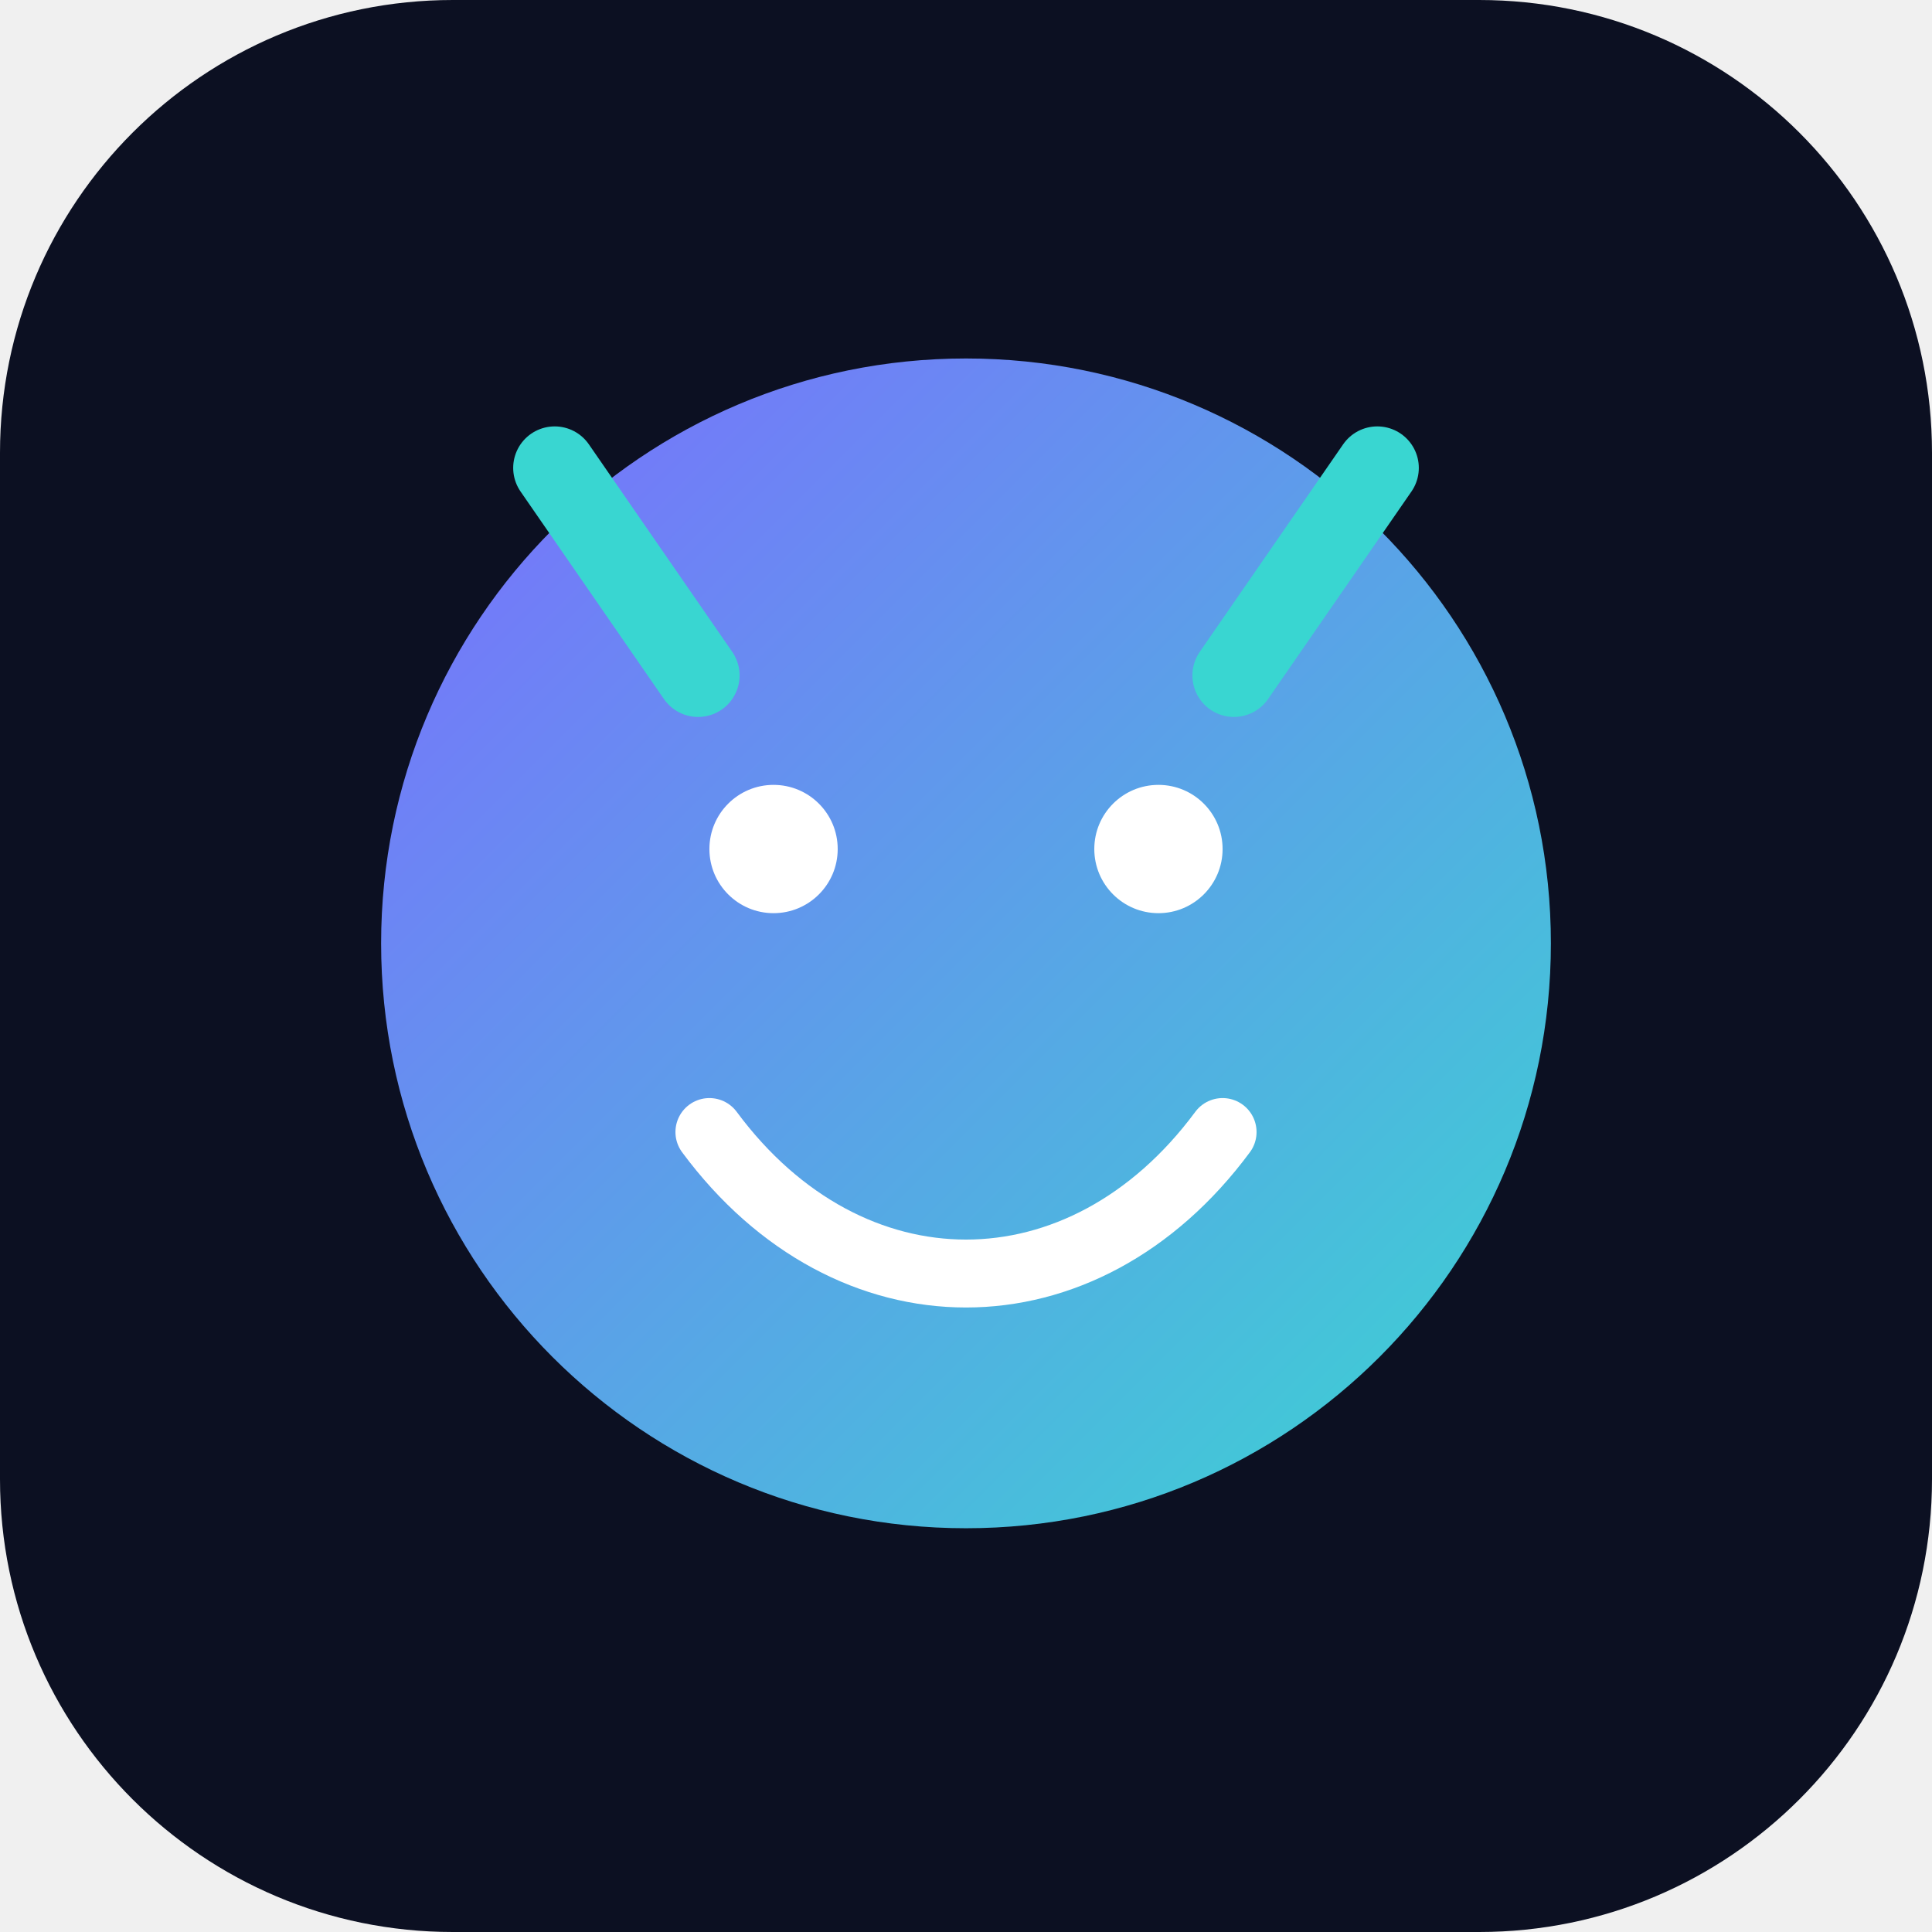
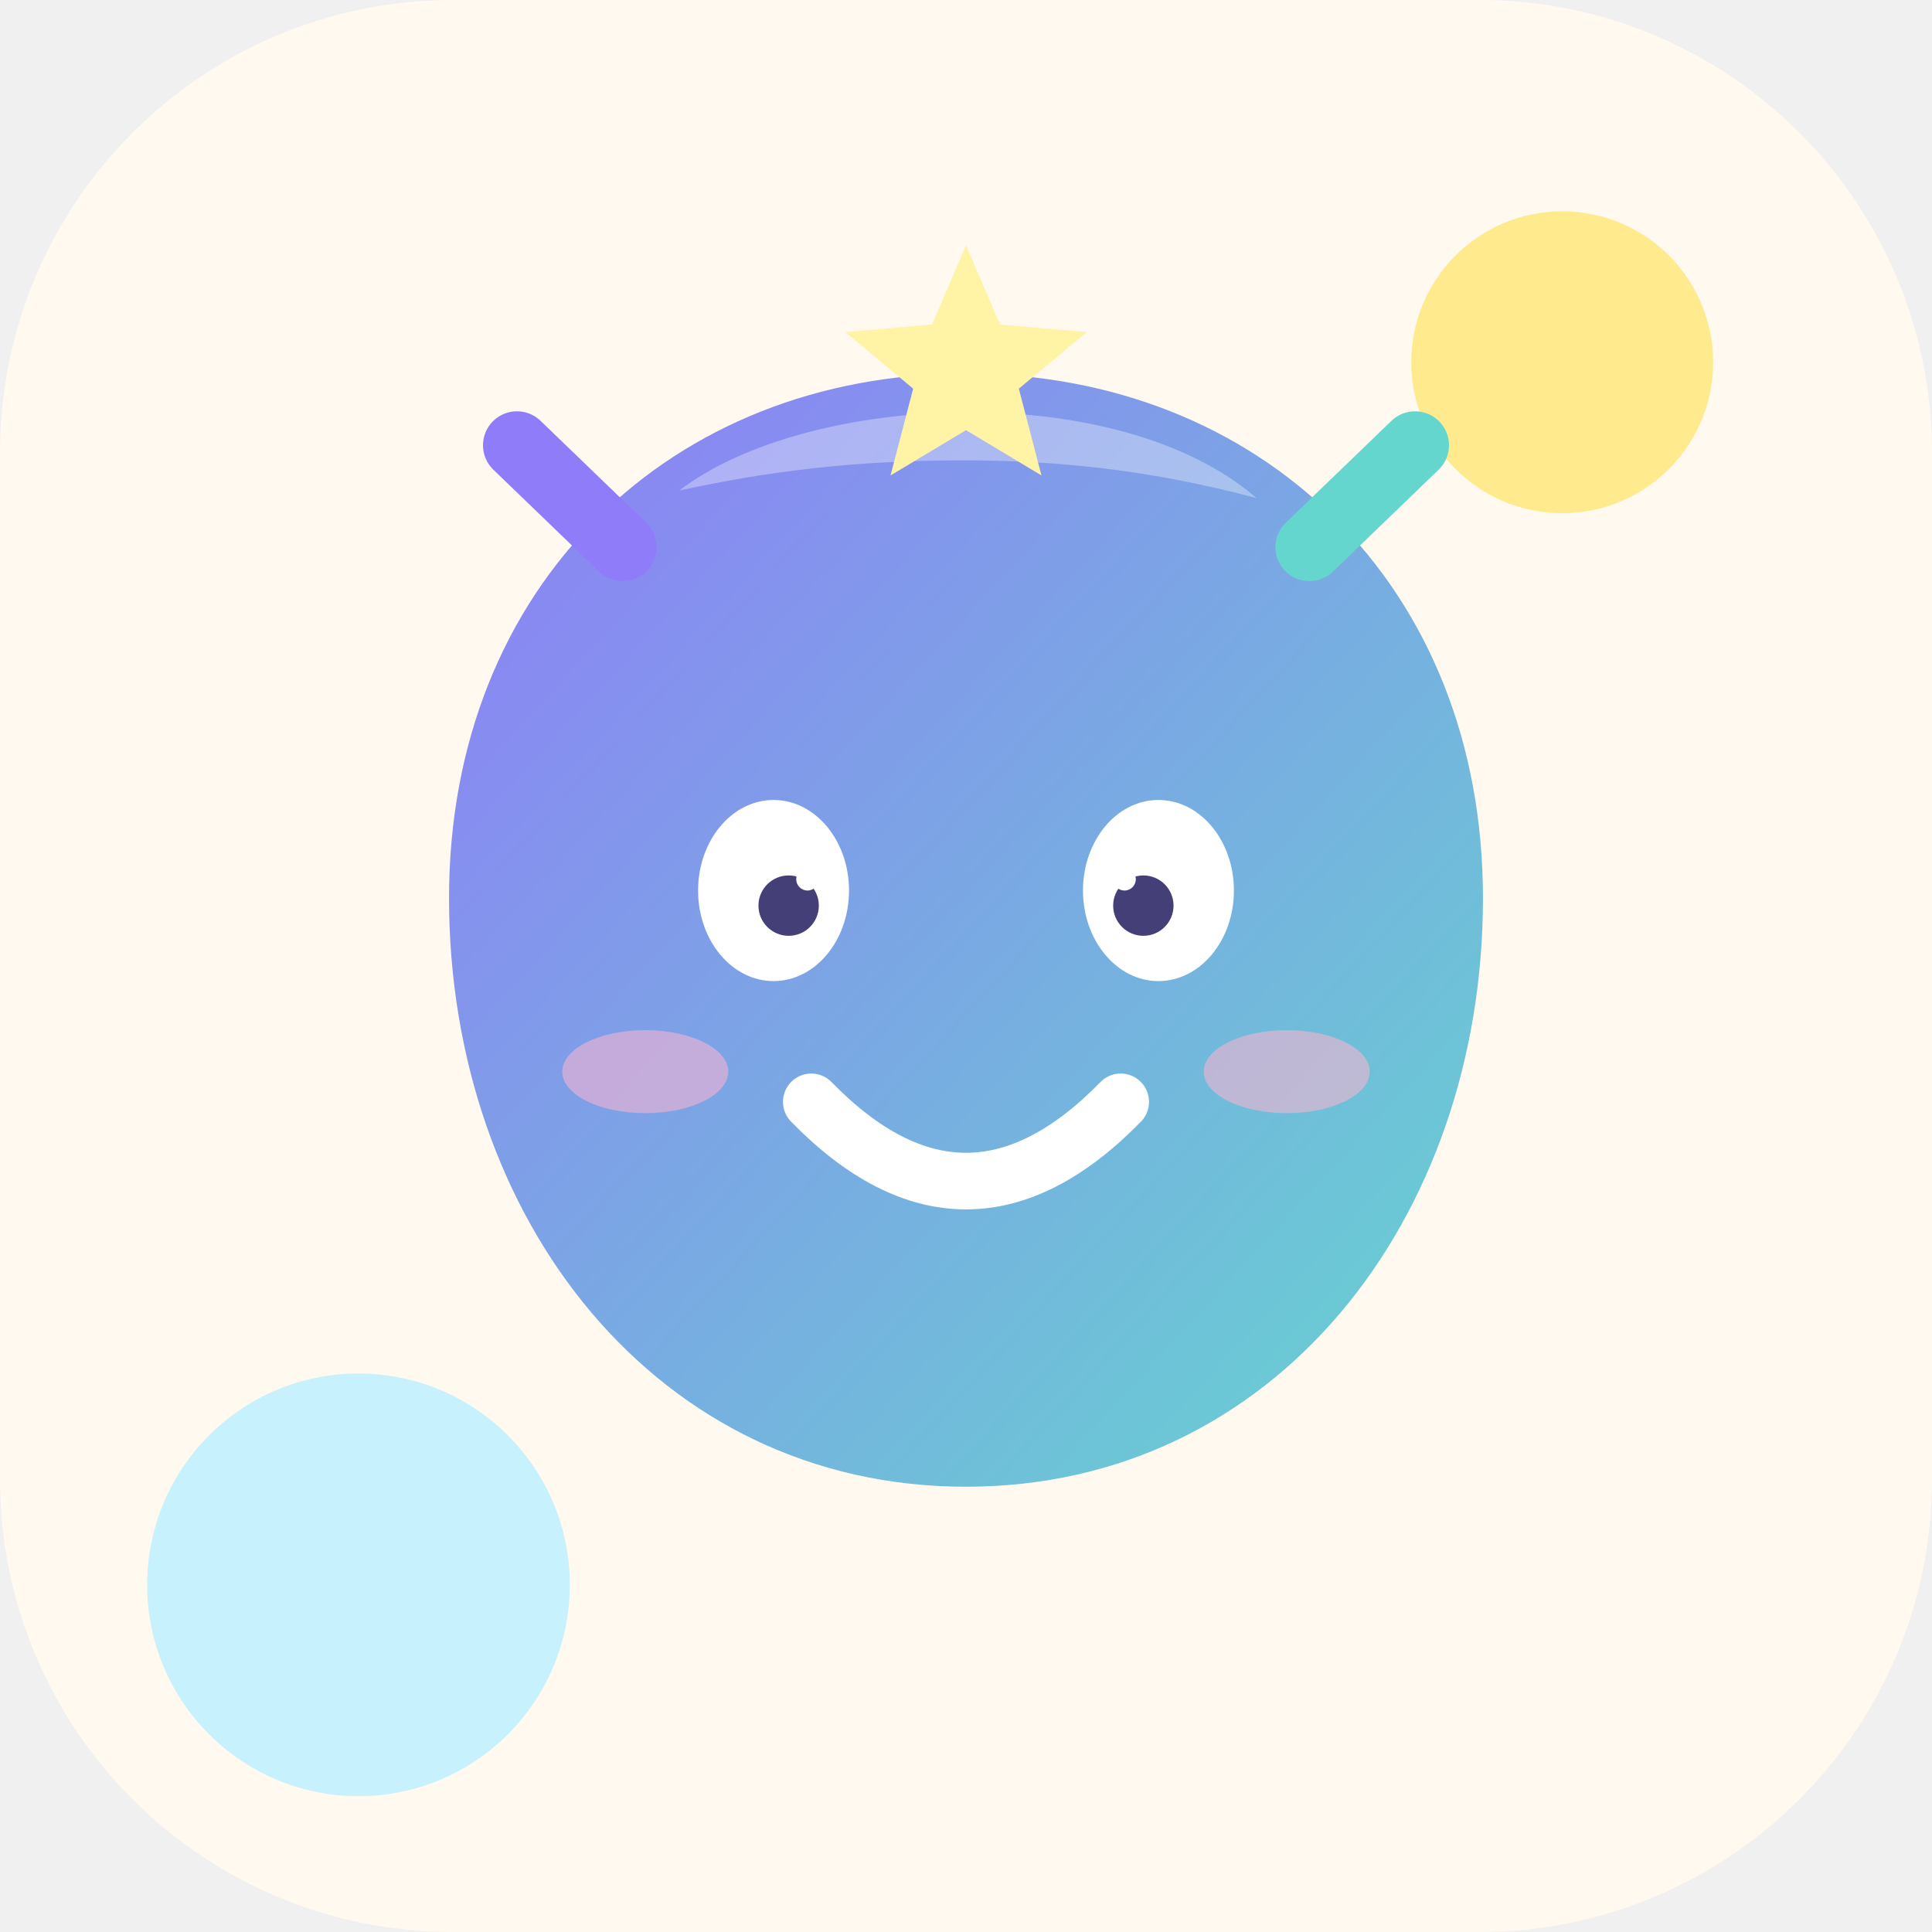
<svg xmlns="http://www.w3.org/2000/svg" viewBox="0 0 512 512">
  <defs>
-     <linearGradient id="g" x1="0" y1="0" x2="1" y2="1">
-       <stop stop-color="#7c6cff" />
-       <stop offset="1" stop-color="#39d6d1" />
+     <linearGradient id="bg" x1="0" y1="0" x2="1" y2="1">
+       <stop stop-color="#ffd978" />
+       <stop offset="0.55" stop-color="#ff9fd2" />
+       <stop offset="1" stop-color="#8fdcf8" />
+     </linearGradient>
+     <linearGradient id="buddy" x1="0" y1="0" x2="1" y2="1">
+       <stop stop-color="#8f7cf8" />
+       <stop offset="1" stop-color="#64d6ce" />
    </linearGradient>
  </defs>
-   <rect width="512" height="512" rx="120" fill="#0c1022" />
-   <circle cx="256" cy="250" r="155" fill="url(#g)" />
-   <circle cx="205" cy="225" r="17" fill="#fff" />
-   <circle cx="307" cy="225" r="17" fill="#fff" />
-   <path d="M188 300c37 50 99 50 136 0" fill="none" stroke="#fff" stroke-width="18" stroke-linecap="round" />
-   <path d="M147 124l38 55M365 124l-38 55" stroke="#39d6d1" stroke-width="22" stroke-linecap="round" />
+   <rect width="512" height="512" rx="120" fill="#fff9ef" />
+   <circle cx="414" cy="96" r="40" fill="#ffe66d" opacity=".75" />
+   <circle cx="95" cy="420" r="56" fill="#b9efff" opacity=".8" />
+   <path d="M256 99c78 0 137 56 137 139 0 85-55 156-137 156S119 323 119 238c0-83 59-139 137-139z" fill="url(#buddy)" />
+   <path d="M180 130c34-26 116-30 153 2-30-8-55-10-78-10-29 0-52 3-75 8z" fill="#ffffff55" />
+   <ellipse cx="205" cy="236" rx="20" ry="24" fill="#fff" />
+   <ellipse cx="307" cy="236" rx="20" ry="24" fill="#fff" />
+   <circle cx="209" cy="240" r="8" fill="#453f78" />
+   <circle cx="303" cy="240" r="8" fill="#453f78" />
+   <circle cx="214" cy="233" r="3" fill="#fff" />
+   <circle cx="298" cy="233" r="3" fill="#fff" />
+   <ellipse cx="171" cy="284" rx="22" ry="11" fill="#ffb5d1" opacity=".55" />
+   <ellipse cx="341" cy="284" rx="22" ry="11" fill="#ffb5d1" opacity=".55" />
+   <path d="M215 292q41 42 82 0" fill="none" stroke="#fff" stroke-width="15" stroke-linecap="round" />
+   <path d="M165 145l-28-27" stroke="#8f7cf8" stroke-width="18" stroke-linecap="round" />
+   <path d="M347 145l28-27" stroke="#64d6ce" stroke-width="18" stroke-linecap="round" />
+   <path d="M256 65l9 21 23 2-18 15 6 23-20-12-20 12 6-23-18-15 23-2z" fill="#fff3a6" />
</svg>
